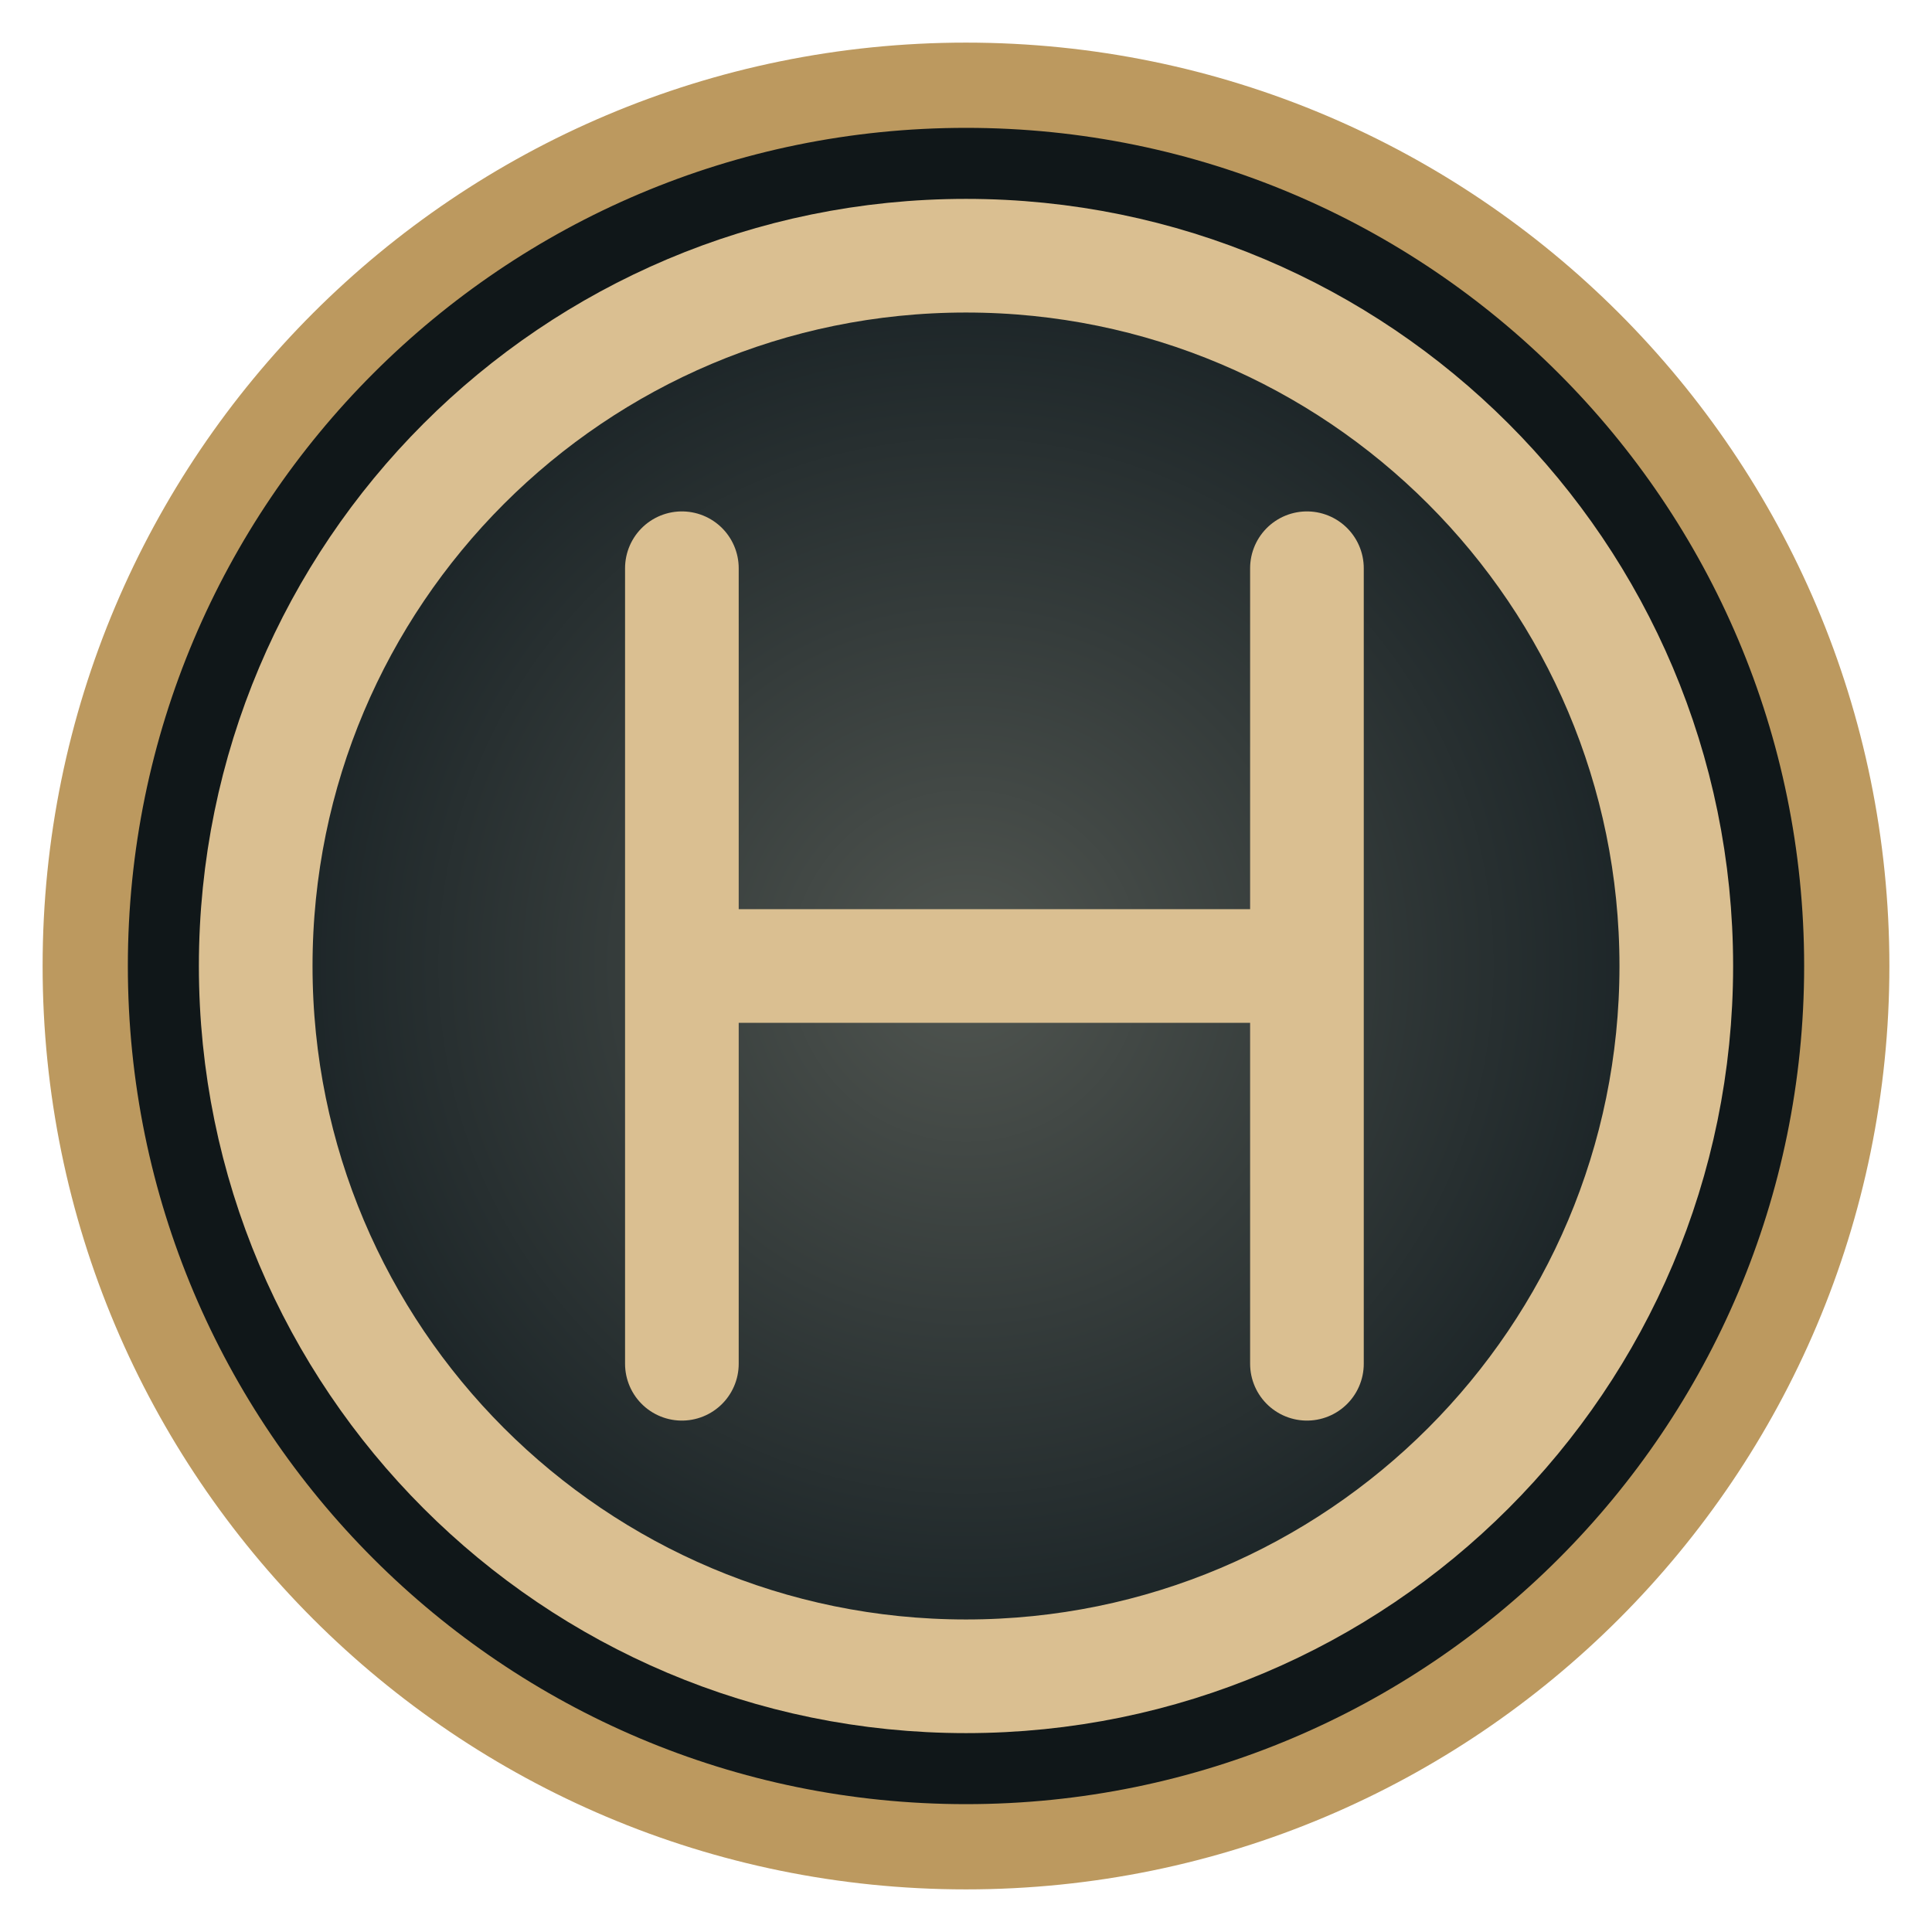
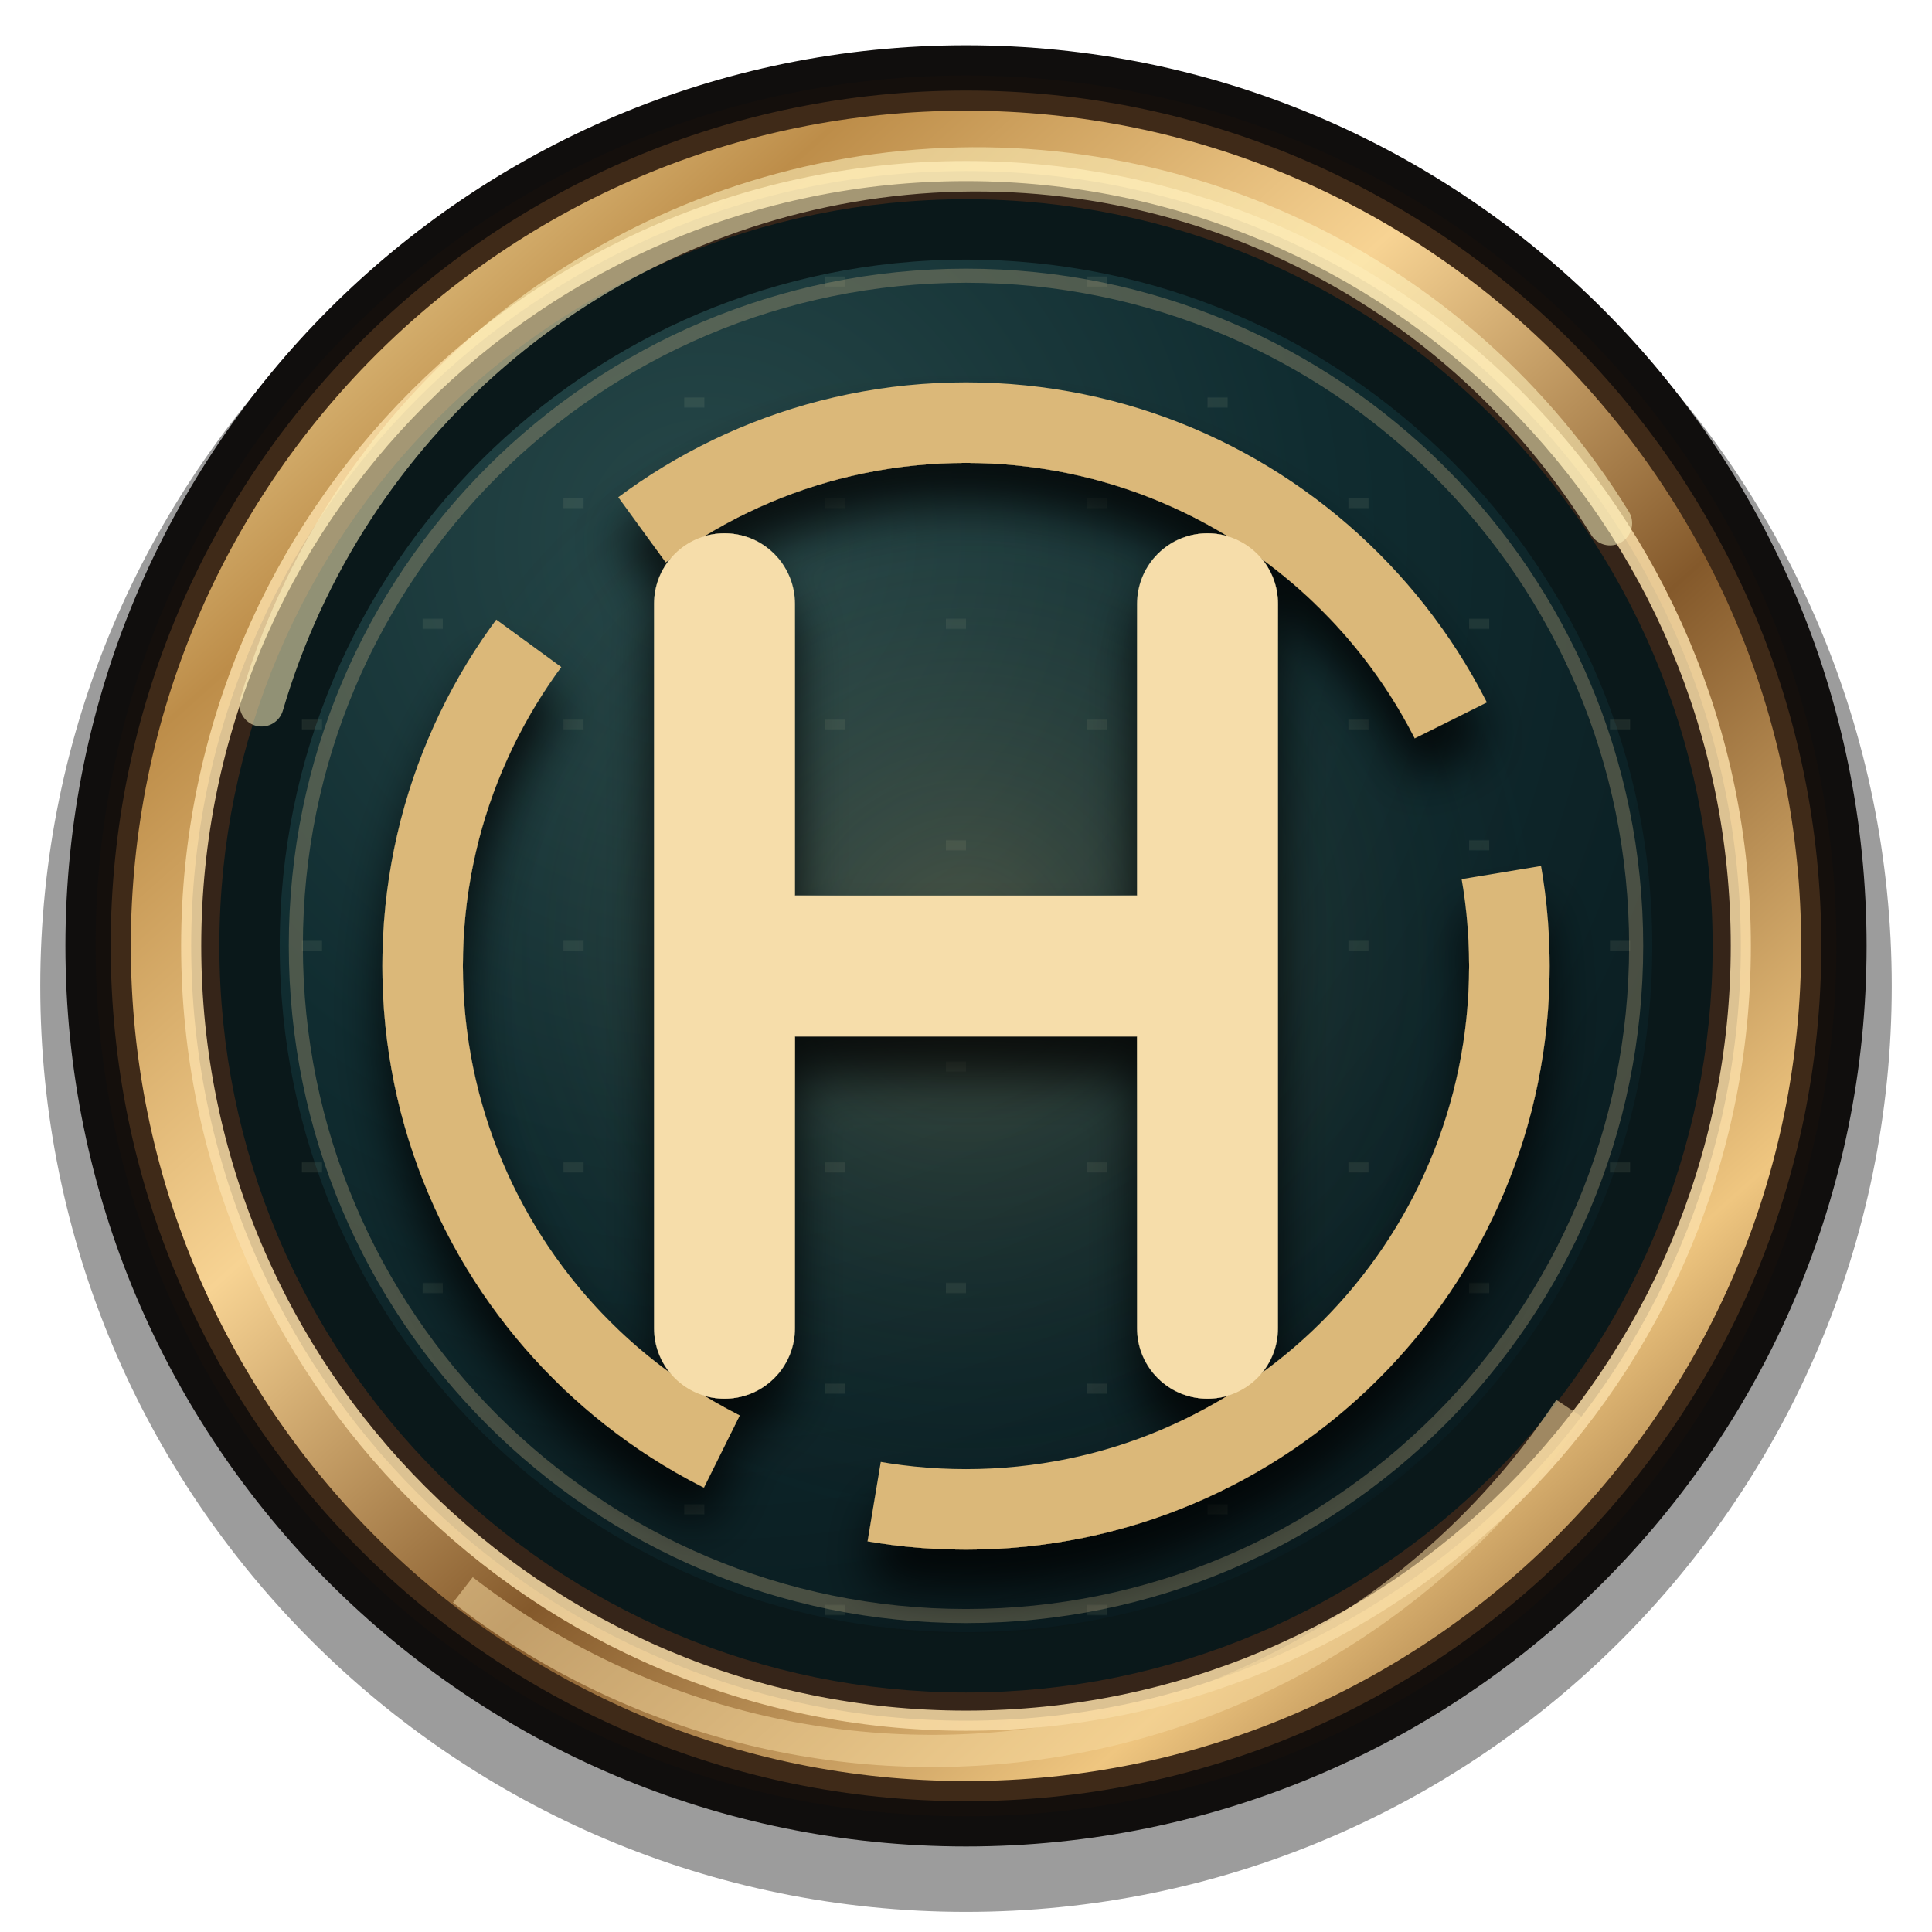
- <svg xmlns="http://www.w3.org/2000/svg" width="72" height="72" viewBox="0 0 68 68">
+ <svg xmlns="http://www.w3.org/2000/svg" viewBox="0 0 96 96" role="img" aria-label="헬기장">
  <defs>
-     <radialGradient id="m">
-       <stop stop-color="#505550" />
-       <stop offset="1" stop-color="#1a2326" />
+     <linearGradient id="rim" x1=".09" y1=".02" x2=".94" y2=".97">
+       <stop stop-color="#f8e2a5" />
+       <stop offset=".17" stop-color="#bd8d49" />
+       <stop offset=".38" stop-color="#f7d393" />
+       <stop offset=".59" stop-color="#84592b" />
+       <stop offset=".82" stop-color="#efc680" />
+       <stop offset="1" stop-color="#71481f" />
+     </linearGradient>
+     <radialGradient id="enamel" cx=".32" cy=".22" r=".93">
+       <stop stop-color="#274849" />
+       <stop offset=".46" stop-color="#102c30" />
+       <stop offset="1" stop-color="#08161a" />
    </radialGradient>
+     <linearGradient id="goldGlyph" x1=".08" y1=".05" x2=".81" y2="1">
+       <stop stop-color="#fff3c4" />
+       <stop offset=".47" stop-color="#ebcb8e" />
+       <stop offset=".75" stop-color="#c59555" />
+       <stop offset="1" stop-color="#f9dfab" />
+     </linearGradient>
+     <radialGradient id="glow">
+       <stop stop-color="#cda76b" stop-opacity=".28" />
+       <stop offset="1" stop-color="#102c30" stop-opacity="0" />
+     </radialGradient>
+     <filter id="shadow" x="-20%" y="-20%" width="140%" height="145%">
+       <feDropShadow dx="0" dy="2" stdDeviation="1.2" flood-color="#000" flood-opacity=".8" />
+     </filter>
+     <pattern id="grain" width="13" height="11" patternUnits="userSpaceOnUse">
+       <path d="M2 3h1M8 9h1" stroke="#b8c1a0" stroke-opacity=".11" stroke-width=".5" />
+     </pattern>
  </defs>
-   <circle cx="34" cy="34" r="31" fill="#101719" stroke="#bc995f" stroke-width="3" />
-   <circle cx="34" cy="34" r="25" fill="url(#m)" stroke="#6f766c" stroke-width="1.5" />
-   <g transform="translate(0 -1)" fill="#d4be91" stroke="#dabf91" stroke-linejoin="round" stroke-width="4" stroke-linecap="round">
-     <circle cx="34" cy="35" r="25" fill="none" />
-     <path d="M24 21v28 M46 21v28 M24 35h22" fill="none" />
+   <circle cx="48" cy="49" r="46" fill="#000" opacity=".39" />
+   <circle cx="48" cy="47" r="44" fill="#140f0c" stroke="#100e0d" stroke-width="1.5" />
+   <circle cx="48" cy="47" r="42" fill="url(#rim)" stroke="#3f2a18" stroke-width="1" />
+   <circle cx="48" cy="47" r="38.5" fill="#362519" stroke="#f9dda7" stroke-opacity=".85" stroke-width="1" />
+   <circle cx="48" cy="47" r="35.6" fill="url(#enamel)" stroke="#0a181a" stroke-width="3" />
+   <circle cx="48" cy="47" r="35" fill="url(#grain)" />
+   <circle cx="48" cy="47" r="33.3" fill="none" stroke="#b9a47c" stroke-opacity=".36" stroke-width=".7" />
+   <circle cx="48" cy="47" r="29" fill="url(#glow)" />
+   <g filter="url(#shadow)" fill="url(#goldGlyph)" stroke="#51371f" stroke-width="1.3" stroke-linejoin="round">
+     <circle cx="48" cy="48" r="27" fill="none" stroke="#dbb879" stroke-width="4" stroke-dasharray="47 8" />
+     <path d="M36 30v36M60 30v36M36 48h24" fill="none" stroke="#f6ddaa" stroke-width="7" stroke-linecap="round" />
  </g>
+   <path d="M13 35 A37 37 0 0 1 80 26" fill="none" stroke="#fff4bf" stroke-opacity=".55" stroke-width="2.2" stroke-linecap="round" />
+   <path d="M78 70 A38 38 0 0 1 23 79" fill="none" stroke="#f6d89e" stroke-opacity=".55" stroke-width="1.6" />
</svg>
